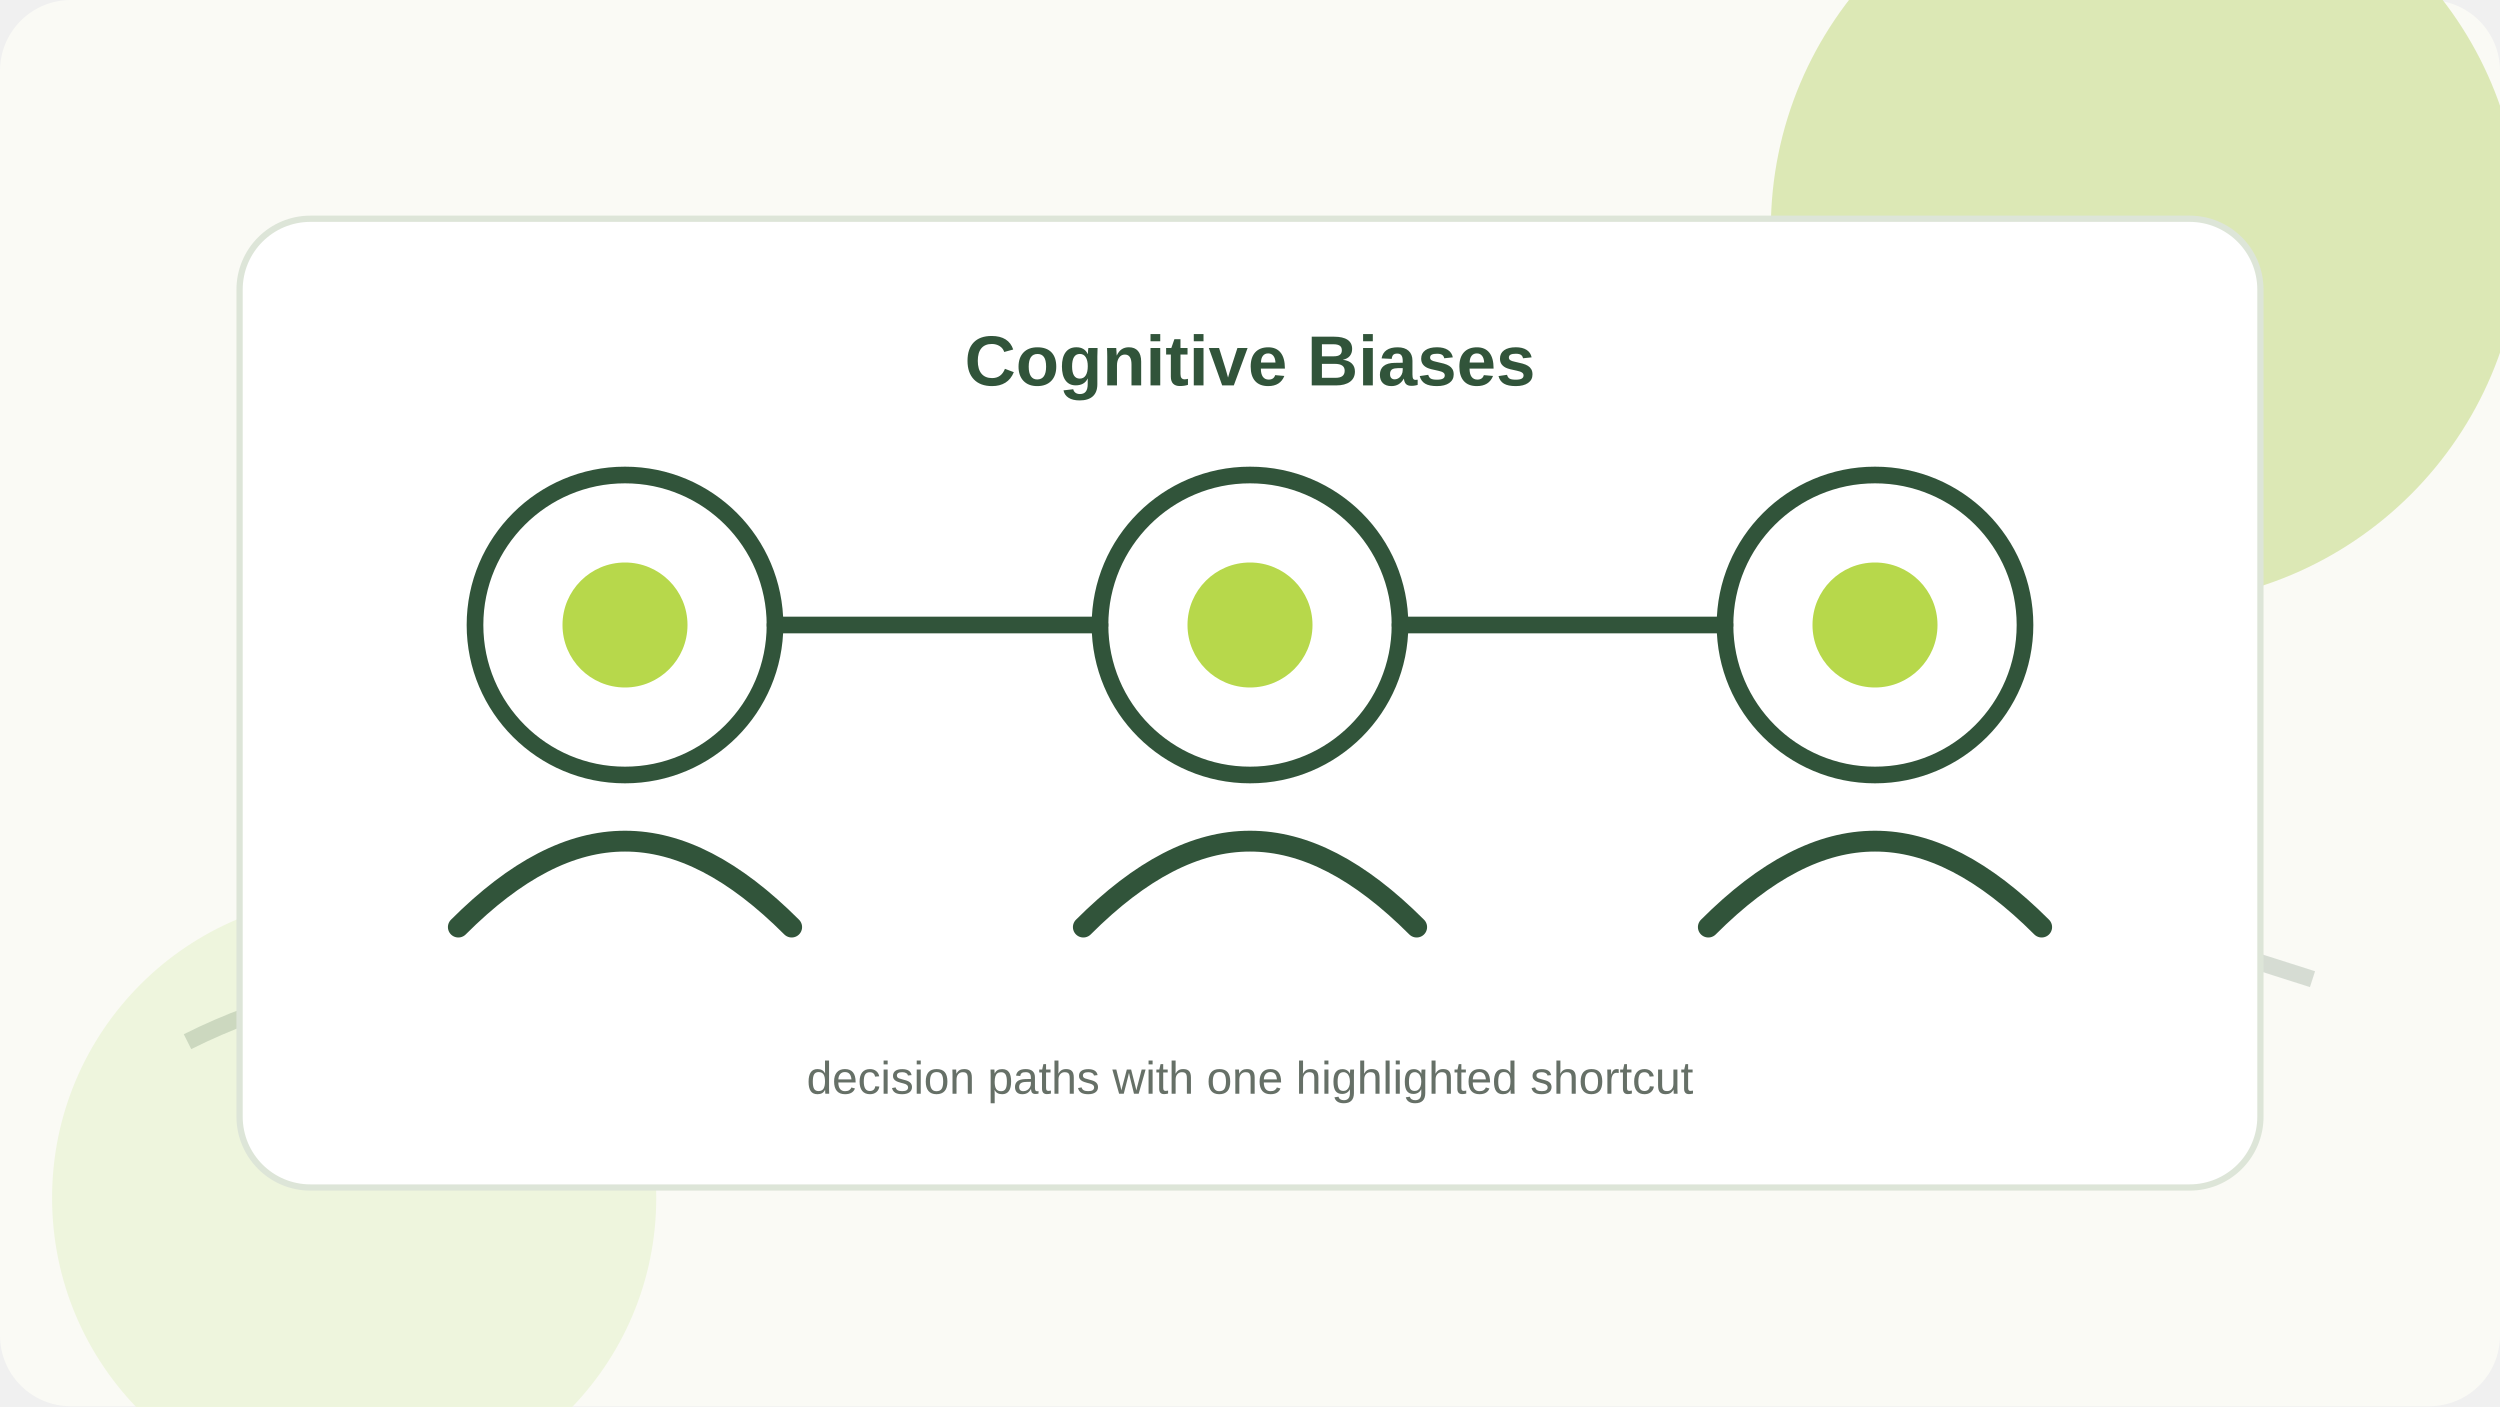
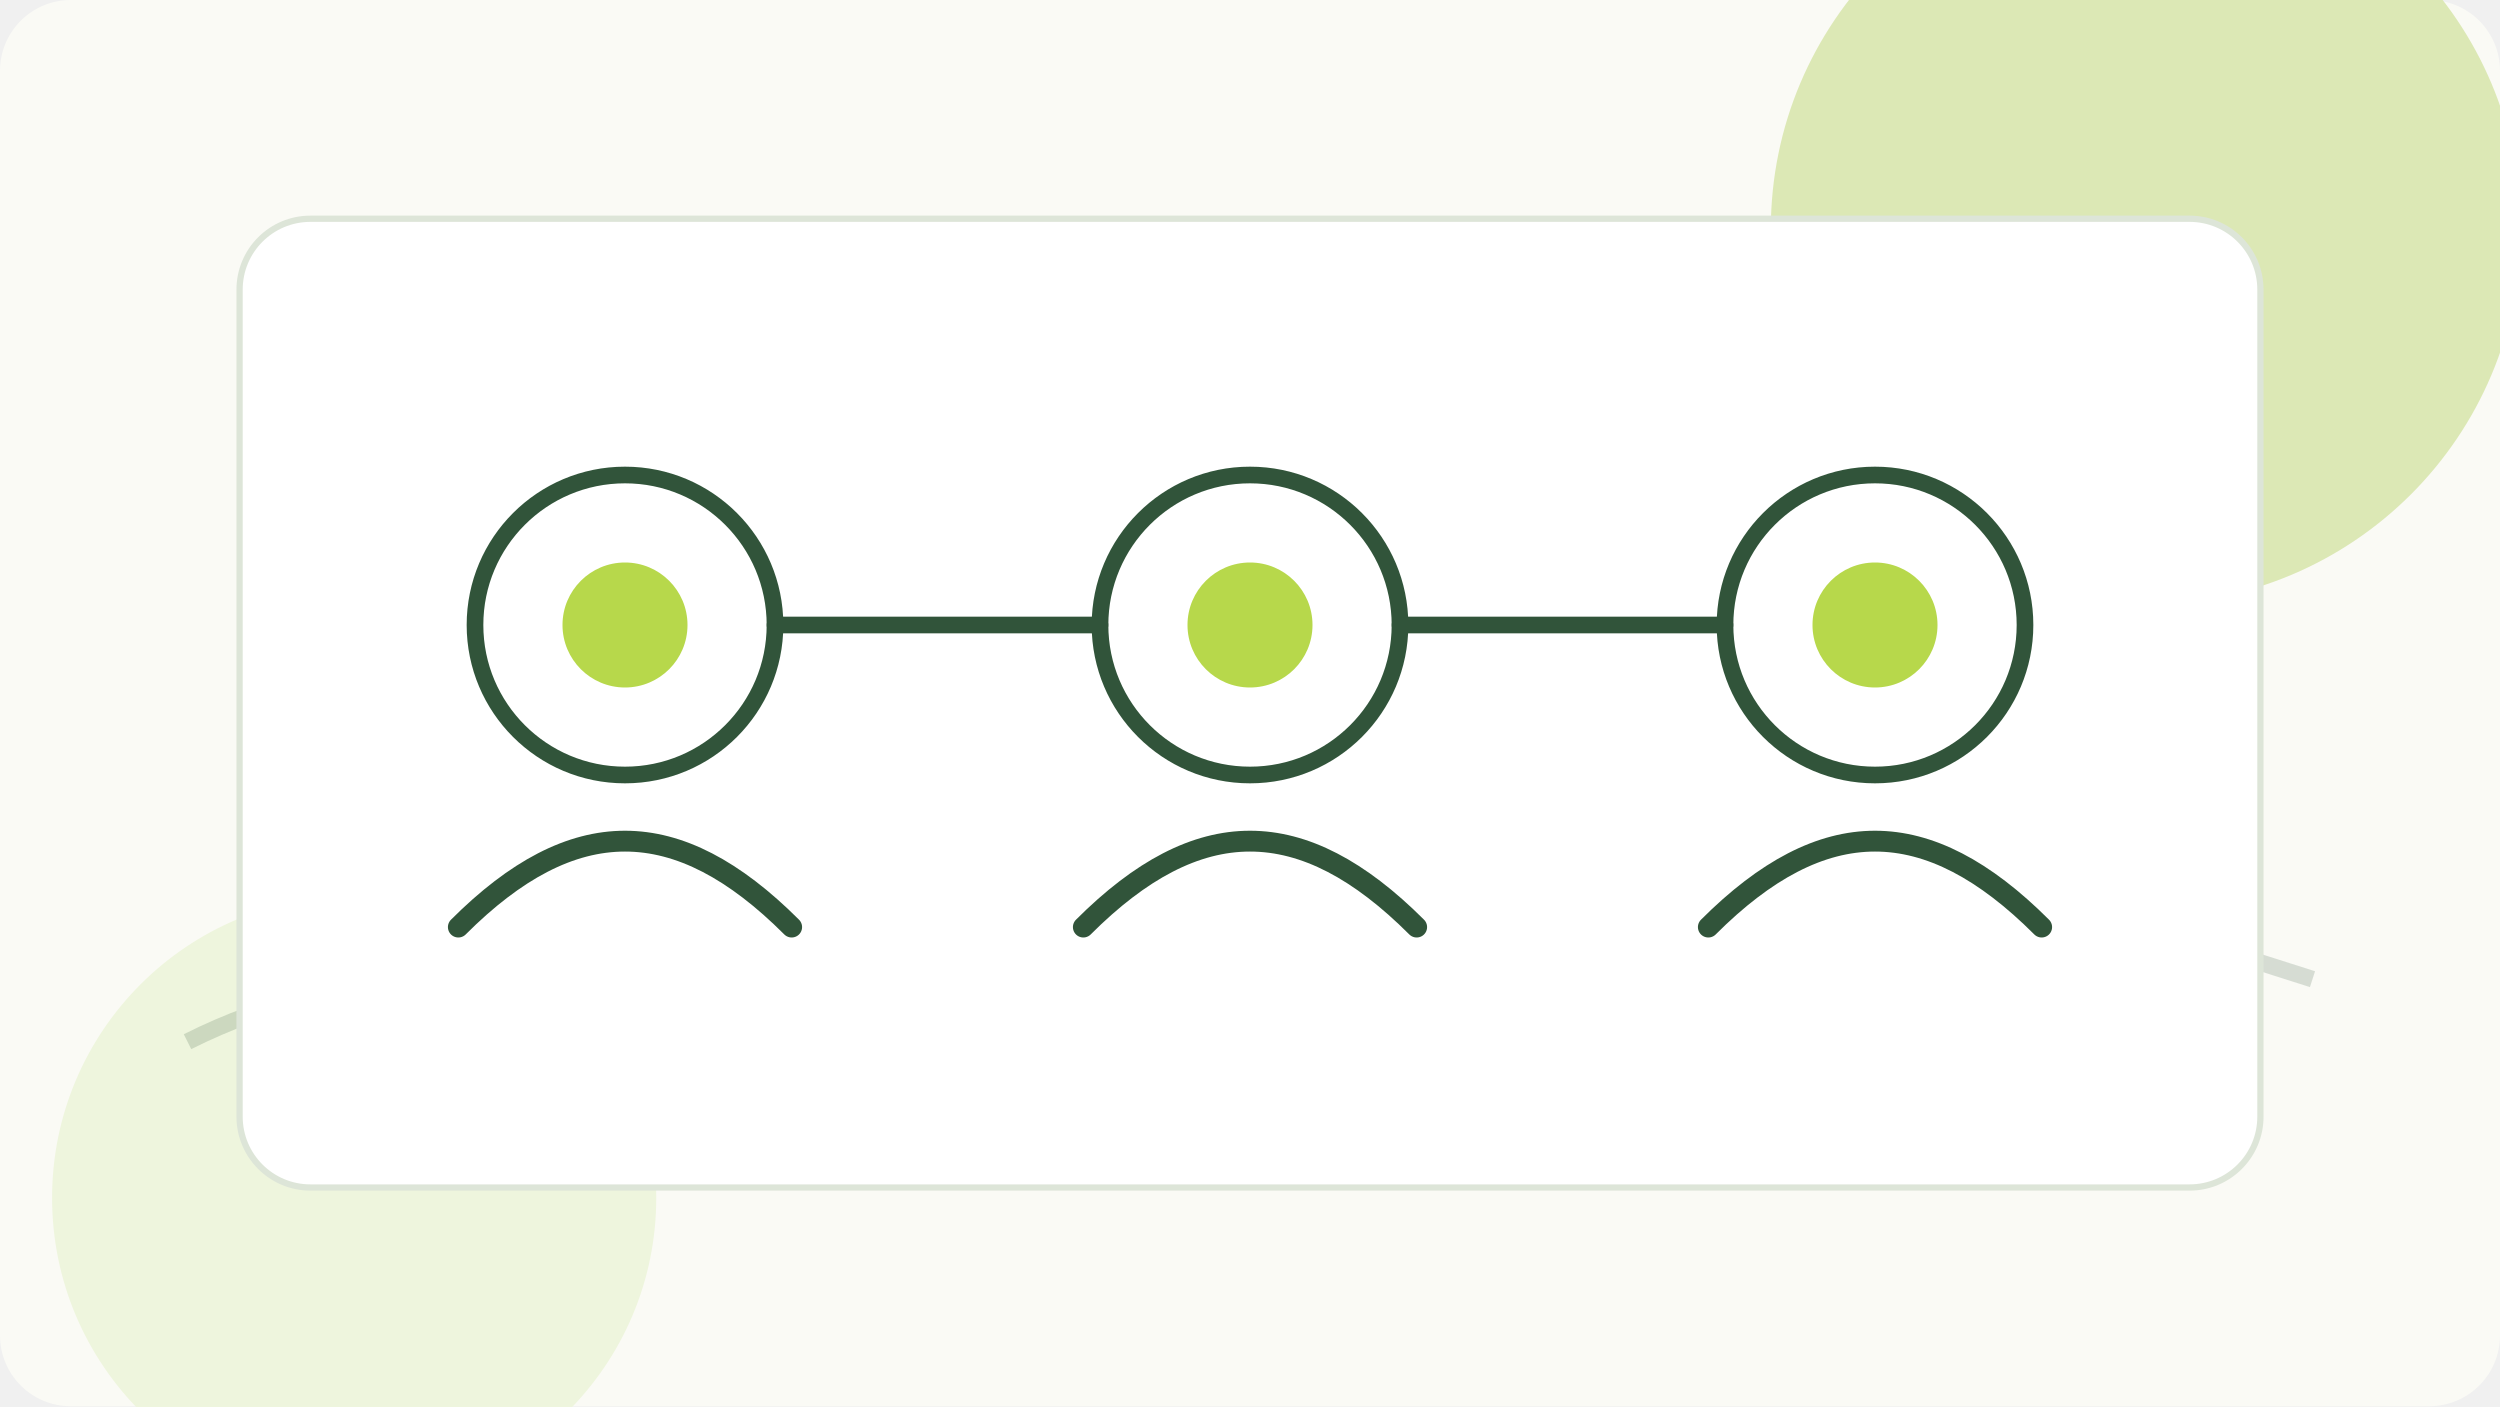
<svg xmlns="http://www.w3.org/2000/svg" viewBox="0 0 1200 675" role="img">
  <rect width="1200" height="675" rx="34" fill="#FAFAF5" />
  <circle cx="1030" cy="110" r="180" fill="#DCE8B5" />
  <circle cx="170" cy="575" r="145" fill="#EEF5DD" />
  <path d="M90 500C250 420 350 545 510 455S800 370 1110 470" fill="none" stroke="#31543A" stroke-width="8" opacity=".18" />
  <rect x="115" y="105" width="970" height="465" rx="34" fill="#fff" stroke="#DDE5D8" stroke-width="3" />
  <g fill="none" stroke="#31543A" stroke-width="8" stroke-linecap="round" stroke-linejoin="round">
    <circle cx="300" cy="300" r="72" />
    <circle cx="600" cy="300" r="72" />
    <circle cx="900" cy="300" r="72" />
    <path d="M372 300h156M672 300h156" />
  </g>
  <g fill="#B7D84B">
    <circle cx="300" cy="300" r="30" />
    <circle cx="600" cy="300" r="30" />
    <circle cx="900" cy="300" r="30" />
  </g>
  <path d="M220 445c55-55 105-55 160 0M520 445c55-55 105-55 160 0M820 445c55-55 105-55 160 0" fill="none" stroke="#31543A" stroke-width="10" stroke-linecap="round" />
-   <text x="600" y="185" text-anchor="middle" font-family="Arial,sans-serif" font-size="34" font-weight="700" fill="#31543A">Cognitive Biases</text>
-   <text x="600" y="525" text-anchor="middle" font-family="Arial,sans-serif" font-size="22" fill="#667067">decision paths with one highlighted shortcut</text>
</svg>
